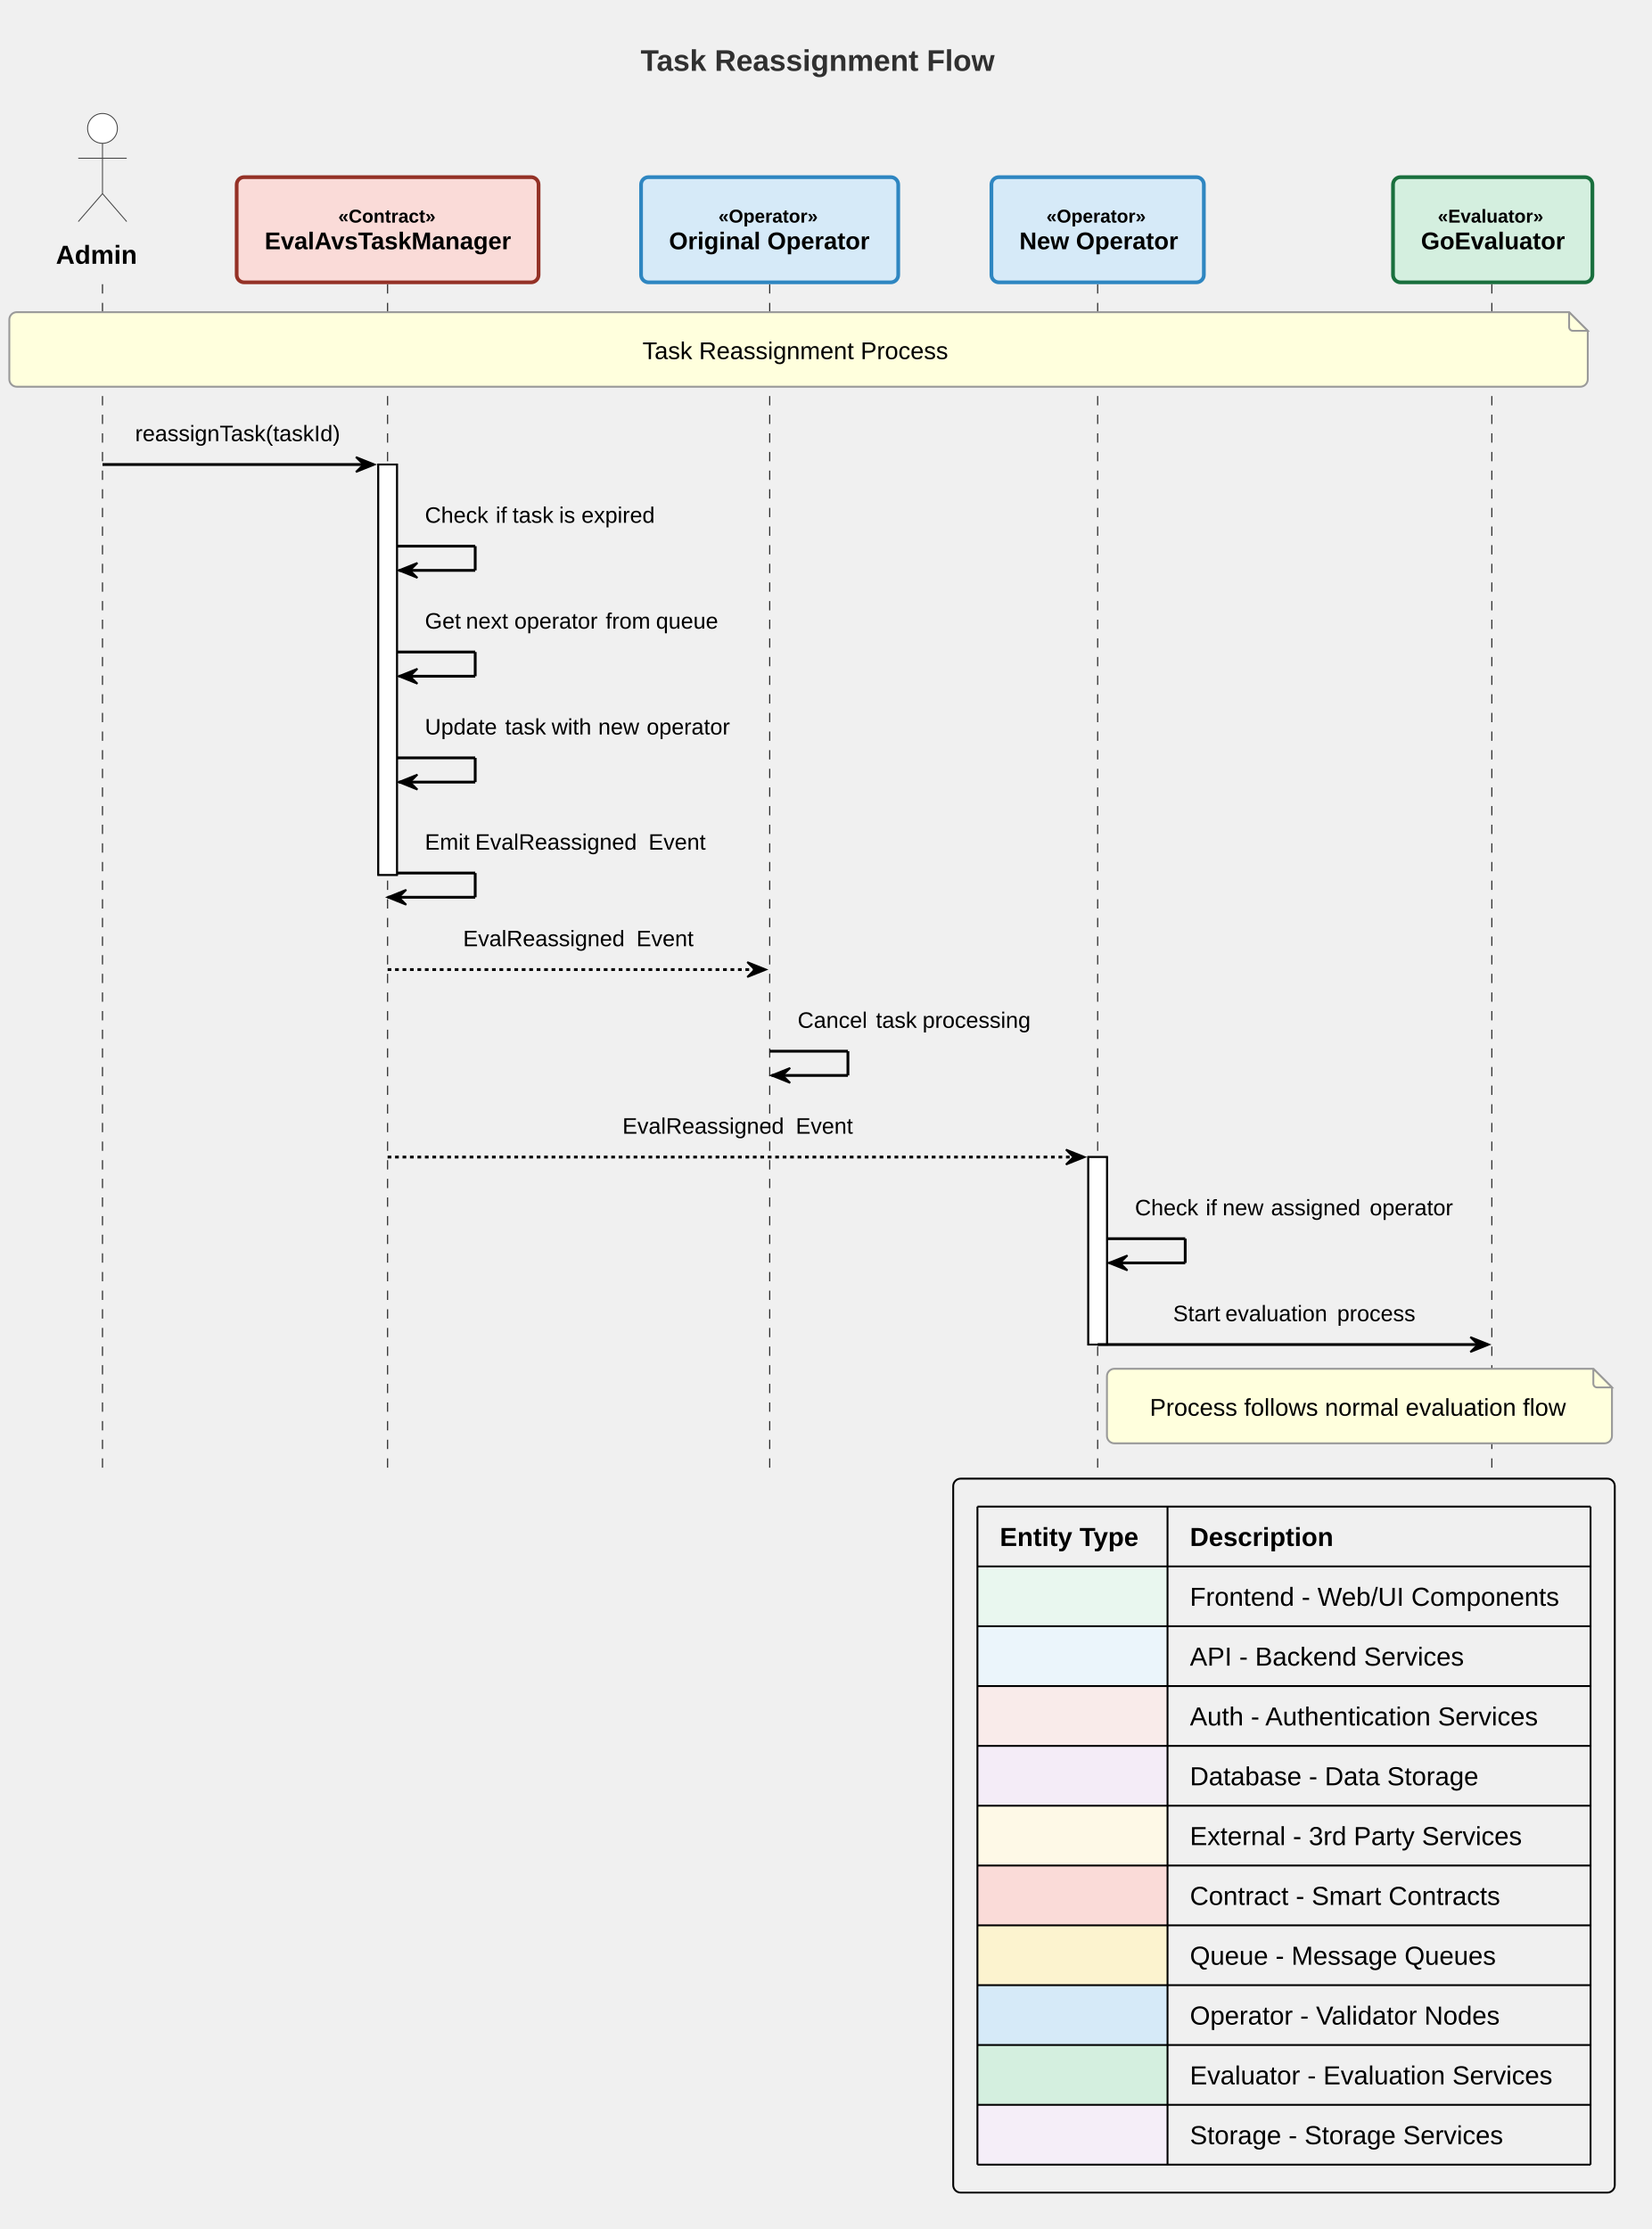
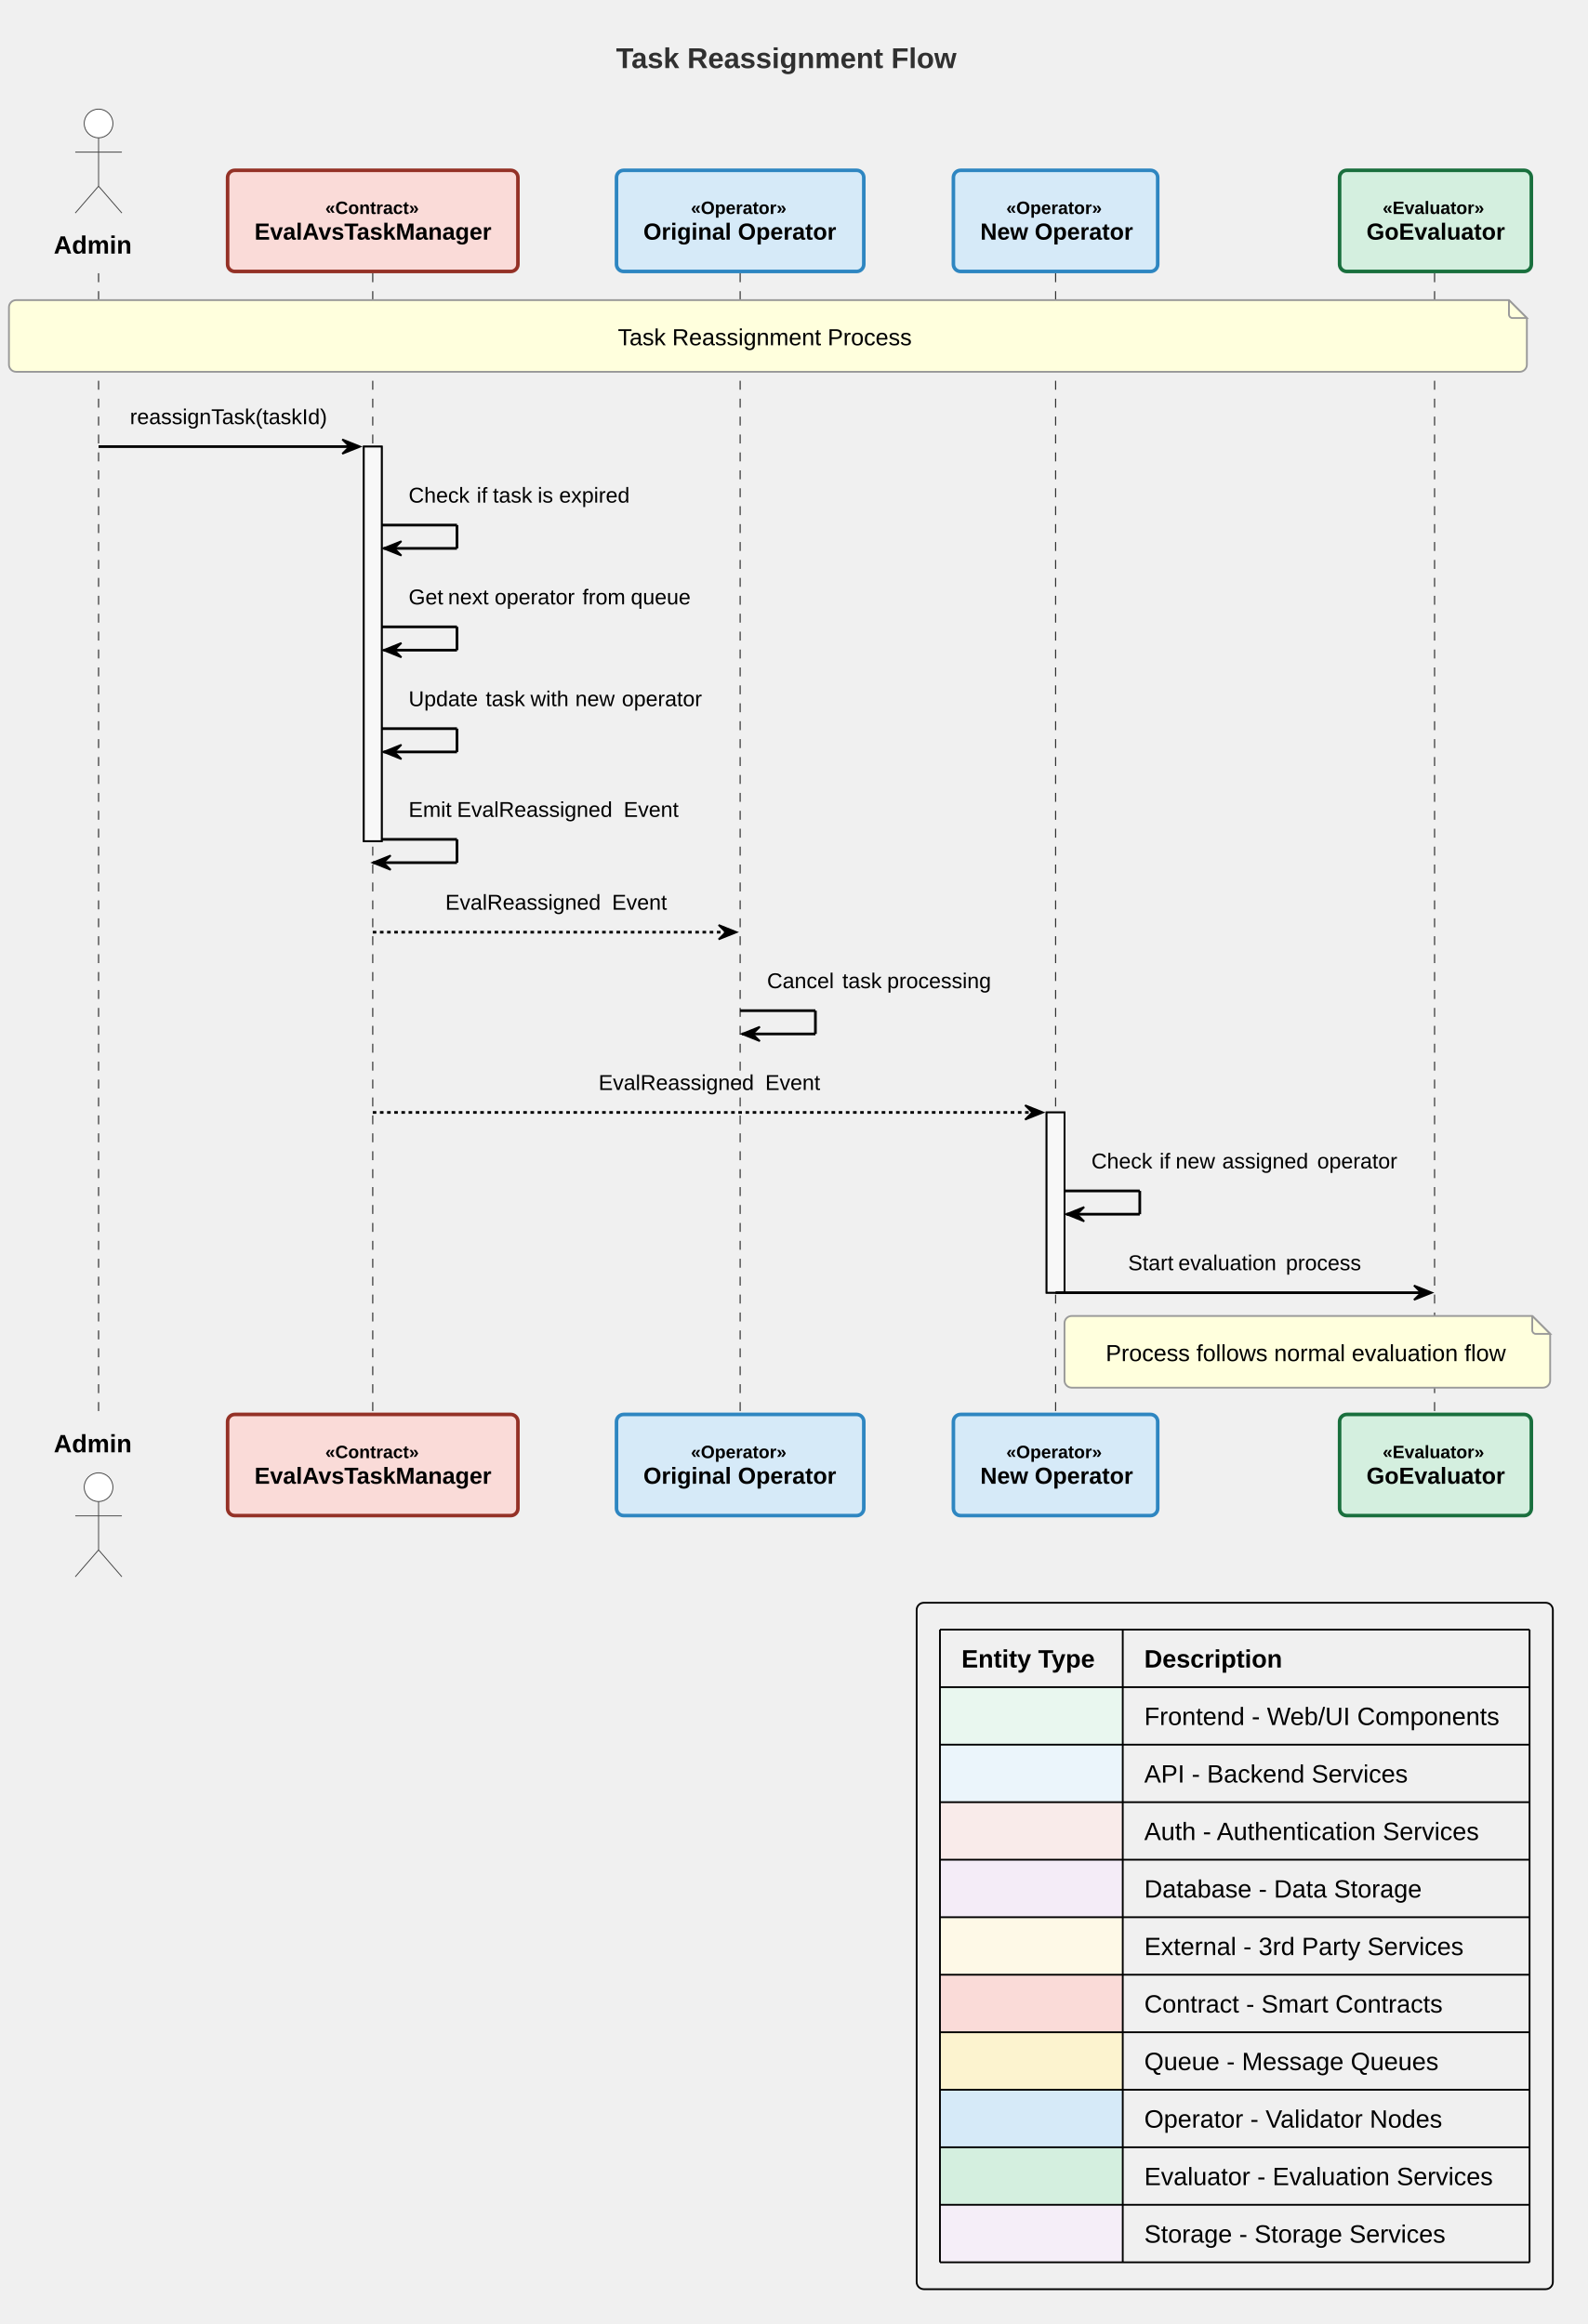
- <svg xmlns="http://www.w3.org/2000/svg" contentStyleType="text/css" height="1196px" preserveAspectRatio="none" style="width:886px;height:1196px;background:#FFFFFF;" version="1.1" viewBox="0 0 886 1196" width="886px" zoomAndPan="magnify">
+ <svg xmlns="http://www.w3.org/2000/svg" contentStyleType="text/css" height="1297px" preserveAspectRatio="none" style="width:886px;height:1297px;background:#FFFFFF;" version="1.1" viewBox="0 0 886 1297" width="886px" zoomAndPan="magnify">
  <defs />
  <g>
    <text fill="#303030" font-family="Arial" font-size="16" font-weight="bold" lengthAdjust="spacing" textLength="191" x="343.75" y="38.008">Task Reassignment Flow</text>
-     <rect fill="#FFFFFF" height="220.195" style="stroke:#000000;stroke-width:1.0;" width="10" x="203" y="249.245" />
-     <rect fill="#FFFFFF" height="100.598" style="stroke:#000000;stroke-width:1.0;" width="10" x="584" y="620.836" />
+     <rect fill="#F8F8F8" height="220.195" style="stroke:#000000;stroke-width:1.0;" width="10" x="203" y="249.245" />
+     <rect fill="#F8F8F8" height="100.598" style="stroke:#000000;stroke-width:1.0;" width="10" x="584" y="620.836" />
    <line style="stroke:#000000;stroke-width:0.5;stroke-dasharray:5.0,5.0;" x1="55" x2="55" y1="152.497" y2="790.383" />
    <line style="stroke:#000000;stroke-width:0.5;stroke-dasharray:5.0,5.0;" x1="208" x2="208" y1="152.497" y2="790.383" />
    <line style="stroke:#000000;stroke-width:0.5;stroke-dasharray:5.0,5.0;" x1="413" x2="413" y1="152.497" y2="790.383" />
    <line style="stroke:#000000;stroke-width:0.5;stroke-dasharray:5.0,5.0;" x1="589" x2="589" y1="152.497" y2="790.383" />
    <line style="stroke:#000000;stroke-width:0.5;stroke-dasharray:5.0,5.0;" x1="800.5" x2="800.5" y1="152.497" y2="790.383" />
    <text fill="#000000" font-family="Arial" font-size="14" font-weight="bold" lengthAdjust="spacing" textLength="44" x="30" y="141.53">Admin</text>
    <ellipse cx="55" cy="68.898" fill="#FFFFFF" rx="8" ry="8" style="stroke:#454545;stroke-width:0.5;" />
    <path d="M55,76.898 L55,103.898 M42,84.898 L68,84.898 M55,103.898 L42,118.898 M55,103.898 L68,118.898 " fill="none" style="stroke:#454545;stroke-width:0.5;" />
+     <text fill="#000000" font-family="Arial" font-size="14" font-weight="bold" lengthAdjust="spacing" textLength="44" x="30" y="810.515">Admin</text>
+     <ellipse cx="55" cy="829.981" fill="#FFFFFF" rx="8" ry="8" style="stroke:#454545;stroke-width:0.5;" />
+     <path d="M55,837.981 L55,864.981 M42,845.981 L68,845.981 M55,864.981 L42,879.981 M55,864.981 L68,879.981 " fill="none" style="stroke:#454545;stroke-width:0.5;" />
    <rect fill="#FADBD8" height="56.448" rx="4" ry="4" style="stroke:#943126;stroke-width:2.0;" width="162" x="127" y="95.049" />
    <text fill="#000000" font-family="Arial" font-size="10" font-weight="bold" lengthAdjust="spacing" textLength="53" x="181.5" y="119.429">«Contract»</text>
    <text fill="#000000" font-family="Arial" font-size="13" font-weight="bold" lengthAdjust="spacing" textLength="132" x="142" y="133.742">EvalAvsTaskManager</text>
+     <rect fill="#FADBD8" height="56.448" rx="4" ry="4" style="stroke:#943126;stroke-width:2.0;" width="162" x="127" y="789.383" />
+     <text fill="#000000" font-family="Arial" font-size="10" font-weight="bold" lengthAdjust="spacing" textLength="53" x="181.5" y="813.763">«Contract»</text>
+     <text fill="#000000" font-family="Arial" font-size="13" font-weight="bold" lengthAdjust="spacing" textLength="132" x="142" y="828.076">EvalAvsTaskManager</text>
    <rect fill="#D6EAF8" height="56.448" rx="4" ry="4" style="stroke:#2E86C1;stroke-width:2.0;" width="138" x="344" y="95.049" />
    <text fill="#000000" font-family="Arial" font-size="10" font-weight="bold" lengthAdjust="spacing" textLength="55" x="385.5" y="119.429">«Operator»</text>
    <text fill="#000000" font-family="Arial" font-size="13" font-weight="bold" lengthAdjust="spacing" textLength="108" x="359" y="133.742">Original Operator</text>
+     <rect fill="#D6EAF8" height="56.448" rx="4" ry="4" style="stroke:#2E86C1;stroke-width:2.0;" width="138" x="344" y="789.383" />
+     <text fill="#000000" font-family="Arial" font-size="10" font-weight="bold" lengthAdjust="spacing" textLength="55" x="385.5" y="813.763">«Operator»</text>
+     <text fill="#000000" font-family="Arial" font-size="13" font-weight="bold" lengthAdjust="spacing" textLength="108" x="359" y="828.076">Original Operator</text>
    <rect fill="#D6EAF8" height="56.448" rx="4" ry="4" style="stroke:#2E86C1;stroke-width:2.0;" width="114" x="532" y="95.049" />
    <text fill="#000000" font-family="Arial" font-size="10" font-weight="bold" lengthAdjust="spacing" textLength="55" x="561.5" y="119.429">«Operator»</text>
    <text fill="#000000" font-family="Arial" font-size="13" font-weight="bold" lengthAdjust="spacing" textLength="84" x="547" y="133.742">New Operator</text>
+     <rect fill="#D6EAF8" height="56.448" rx="4" ry="4" style="stroke:#2E86C1;stroke-width:2.0;" width="114" x="532" y="789.383" />
+     <text fill="#000000" font-family="Arial" font-size="10" font-weight="bold" lengthAdjust="spacing" textLength="55" x="561.5" y="813.763">«Operator»</text>
+     <text fill="#000000" font-family="Arial" font-size="13" font-weight="bold" lengthAdjust="spacing" textLength="84" x="547" y="828.076">New Operator</text>
    <rect fill="#D4EFDF" height="56.448" rx="4" ry="4" style="stroke:#196F3D;stroke-width:2.0;" width="107" x="747.5" y="95.049" />
    <text fill="#000000" font-family="Arial" font-size="10" font-weight="bold" lengthAdjust="spacing" textLength="59" x="771.5" y="119.429">«Evaluator»</text>
    <text fill="#000000" font-family="Arial" font-size="13" font-weight="bold" lengthAdjust="spacing" textLength="77" x="762.5" y="133.742">GoEvaluator</text>
-     <rect fill="#FFFFFF" height="220.195" style="stroke:#000000;stroke-width:1.0;" width="10" x="203" y="249.245" />
-     <rect fill="#FFFFFF" height="100.598" style="stroke:#000000;stroke-width:1.0;" width="10" x="584" y="620.836" />
+     <rect fill="#D4EFDF" height="56.448" rx="4" ry="4" style="stroke:#196F3D;stroke-width:2.0;" width="107" x="747.5" y="789.383" />
+     <text fill="#000000" font-family="Arial" font-size="10" font-weight="bold" lengthAdjust="spacing" textLength="59" x="771.5" y="813.763">«Evaluator»</text>
+     <text fill="#000000" font-family="Arial" font-size="13" font-weight="bold" lengthAdjust="spacing" textLength="77" x="762.5" y="828.076">GoEvaluator</text>
+     <rect fill="#F8F8F8" height="220.195" style="stroke:#000000;stroke-width:1.0;" width="10" x="203" y="249.245" />
+     <rect fill="#F8F8F8" height="100.598" style="stroke:#000000;stroke-width:1.0;" width="10" x="584" y="620.836" />
    <path d="M5,171.497 L5,203.497 A4,4 0 0 0 9,207.497 L848,207.497 A4,4 0 0 0 852,203.497 L852,177.497 L842,167.497 L9,167.497 A4,4 0 0 0 5,171.497 " fill="#FFFFDD" style="stroke:#999999;stroke-width:1.0;" />
    <path d="M842,167.497 L842,175.497 A2,2 0 0 0 844,177.497 L852,177.497 L842,167.497 " fill="#FFFFDD" style="stroke:#999999;stroke-width:1.0;" />
    <text fill="#000000" font-family="Arial" font-size="13" lengthAdjust="spacing" textLength="168" x="344.75" y="192.691">Task Reassignment Process</text>
    <polygon fill="#000000" points="191,245.245,201,249.245,191,253.245,195,249.245" style="stroke:#000000;stroke-width:1.0;" />
    <line style="stroke:#000000;stroke-width:1.5;" x1="55" x2="197" y1="249.245" y2="249.245" />
    <text fill="#000000" font-family="Arial" font-size="12" lengthAdjust="spacing" textLength="113" x="72.5" y="236.702">reassignTask(taskId)</text>
    <line style="stroke:#000000;stroke-width:1.5;" x1="213" x2="255" y1="293.043" y2="293.043" />
    <line style="stroke:#000000;stroke-width:1.5;" x1="255" x2="255" y1="293.043" y2="306.043" />
    <line style="stroke:#000000;stroke-width:1.5;" x1="214" x2="255" y1="306.043" y2="306.043" />
    <polygon fill="#000000" points="224,302.043,214,306.043,224,310.043,220,306.043" style="stroke:#000000;stroke-width:1.0;" />
    <text fill="#000000" font-family="Arial" font-size="12" lengthAdjust="spacing" textLength="35" x="228" y="280.5">Check</text>
    <text fill="#000000" font-family="Arial" font-size="12" lengthAdjust="spacing" textLength="3" x="263" y="280.5"> </text>
    <text fill="#000000" font-family="Arial" font-size="12" lengthAdjust="spacing" textLength="6" x="266" y="280.5">if</text>
    <text fill="#000000" font-family="Arial" font-size="12" lengthAdjust="spacing" textLength="3" x="272" y="280.5"> </text>
    <text fill="#000000" font-family="Arial" font-size="12" lengthAdjust="spacing" textLength="22" x="275" y="280.5">task</text>
    <text fill="#000000" font-family="Arial" font-size="12" lengthAdjust="spacing" textLength="3" x="297" y="280.5"> </text>
    <text fill="#000000" font-family="Arial" font-size="12" lengthAdjust="spacing" textLength="9" x="300" y="280.5">is</text>
    <text fill="#000000" font-family="Arial" font-size="12" lengthAdjust="spacing" textLength="3" x="309" y="280.5"> </text>
    <text fill="#000000" font-family="Arial" font-size="12" lengthAdjust="spacing" textLength="41" x="312" y="280.5">expired</text>
    <line style="stroke:#000000;stroke-width:1.5;" x1="213" x2="255" y1="349.842" y2="349.842" />
    <line style="stroke:#000000;stroke-width:1.5;" x1="255" x2="255" y1="349.842" y2="362.842" />
    <line style="stroke:#000000;stroke-width:1.5;" x1="214" x2="255" y1="362.842" y2="362.842" />
    <polygon fill="#000000" points="224,358.842,214,362.842,224,366.842,220,362.842" style="stroke:#000000;stroke-width:1.0;" />
    <text fill="#000000" font-family="Arial" font-size="12" lengthAdjust="spacing" textLength="19" x="228" y="337.299">Get</text>
    <text fill="#000000" font-family="Arial" font-size="12" lengthAdjust="spacing" textLength="3" x="247" y="337.299"> </text>
    <text fill="#000000" font-family="Arial" font-size="12" lengthAdjust="spacing" textLength="23" x="250" y="337.299">next</text>
    <text fill="#000000" font-family="Arial" font-size="12" lengthAdjust="spacing" textLength="3" x="273" y="337.299"> </text>
    <text fill="#000000" font-family="Arial" font-size="12" lengthAdjust="spacing" textLength="46" x="276" y="337.299">operator</text>
    <text fill="#000000" font-family="Arial" font-size="12" lengthAdjust="spacing" textLength="3" x="322" y="337.299"> </text>
    <text fill="#000000" font-family="Arial" font-size="12" lengthAdjust="spacing" textLength="24" x="325" y="337.299">from</text>
    <text fill="#000000" font-family="Arial" font-size="12" lengthAdjust="spacing" textLength="3" x="349" y="337.299"> </text>
    <text fill="#000000" font-family="Arial" font-size="12" lengthAdjust="spacing" textLength="35" x="352" y="337.299">queue</text>
    <line style="stroke:#000000;stroke-width:1.5;" x1="213" x2="255" y1="406.641" y2="406.641" />
    <line style="stroke:#000000;stroke-width:1.5;" x1="255" x2="255" y1="406.641" y2="419.641" />
    <line style="stroke:#000000;stroke-width:1.5;" x1="214" x2="255" y1="419.641" y2="419.641" />
    <polygon fill="#000000" points="224,415.641,214,419.641,224,423.641,220,419.641" style="stroke:#000000;stroke-width:1.0;" />
    <text fill="#000000" font-family="Arial" font-size="12" lengthAdjust="spacing" textLength="40" x="228" y="394.098">Update</text>
    <text fill="#000000" font-family="Arial" font-size="12" lengthAdjust="spacing" textLength="3" x="268" y="394.098"> </text>
    <text fill="#000000" font-family="Arial" font-size="12" lengthAdjust="spacing" textLength="22" x="271" y="394.098">task</text>
    <text fill="#000000" font-family="Arial" font-size="12" lengthAdjust="spacing" textLength="3" x="293" y="394.098"> </text>
    <text fill="#000000" font-family="Arial" font-size="12" lengthAdjust="spacing" textLength="22" x="296" y="394.098">with</text>
    <text fill="#000000" font-family="Arial" font-size="12" lengthAdjust="spacing" textLength="3" x="318" y="394.098"> </text>
    <text fill="#000000" font-family="Arial" font-size="12" lengthAdjust="spacing" textLength="23" x="321" y="394.098">new</text>
    <text fill="#000000" font-family="Arial" font-size="12" lengthAdjust="spacing" textLength="3" x="344" y="394.098"> </text>
    <text fill="#000000" font-family="Arial" font-size="12" lengthAdjust="spacing" textLength="46" x="347" y="394.098">operator</text>
    <line style="stroke:#000000;stroke-width:1.5;" x1="213" x2="255" y1="468.44" y2="468.44" />
    <line style="stroke:#000000;stroke-width:1.5;" x1="255" x2="255" y1="468.44" y2="481.44" />
    <line style="stroke:#000000;stroke-width:1.5;" x1="208" x2="255" y1="481.44" y2="481.44" />
    <polygon fill="#000000" points="218,477.44,208,481.44,218,485.44,214,481.44" style="stroke:#000000;stroke-width:1.0;" />
    <text fill="#000000" font-family="Arial" font-size="12" lengthAdjust="spacing" textLength="24" x="228" y="455.897">Emit</text>
    <text fill="#000000" font-family="Arial" font-size="12" lengthAdjust="spacing" textLength="3" x="252" y="455.897"> </text>
    <text fill="#000000" font-family="Arial" font-size="12" lengthAdjust="spacing" textLength="90" x="255" y="455.897">EvalReassigned</text>
    <text fill="#000000" font-family="Arial" font-size="12" lengthAdjust="spacing" textLength="3" x="345" y="455.897"> </text>
    <text fill="#000000" font-family="Arial" font-size="12" lengthAdjust="spacing" textLength="31" x="348" y="455.897">Event</text>
    <polygon fill="#000000" points="401,516.239,411,520.239,401,524.239,405,520.239" style="stroke:#000000;stroke-width:1.0;" />
    <line style="stroke:#000000;stroke-width:1.5;stroke-dasharray:2.0,2.0;" x1="208" x2="407" y1="520.239" y2="520.239" />
    <text fill="#000000" font-family="Arial" font-size="12" lengthAdjust="spacing" textLength="90" x="248.5" y="507.696">EvalReassigned</text>
    <text fill="#000000" font-family="Arial" font-size="12" lengthAdjust="spacing" textLength="3" x="338.5" y="507.696"> </text>
    <text fill="#000000" font-family="Arial" font-size="12" lengthAdjust="spacing" textLength="31" x="341.5" y="507.696">Event</text>
    <line style="stroke:#000000;stroke-width:1.5;" x1="413" x2="455" y1="564.038" y2="564.038" />
    <line style="stroke:#000000;stroke-width:1.5;" x1="455" x2="455" y1="564.038" y2="577.038" />
    <line style="stroke:#000000;stroke-width:1.5;" x1="414" x2="455" y1="577.038" y2="577.038" />
    <polygon fill="#000000" points="424,573.038,414,577.038,424,581.038,420,577.038" style="stroke:#000000;stroke-width:1.0;" />
    <text fill="#000000" font-family="Arial" font-size="12" lengthAdjust="spacing" textLength="39" x="428" y="551.495">Cancel</text>
    <text fill="#000000" font-family="Arial" font-size="12" lengthAdjust="spacing" textLength="3" x="467" y="551.495"> </text>
    <text fill="#000000" font-family="Arial" font-size="12" lengthAdjust="spacing" textLength="22" x="470" y="551.495">task</text>
    <text fill="#000000" font-family="Arial" font-size="12" lengthAdjust="spacing" textLength="3" x="492" y="551.495"> </text>
    <text fill="#000000" font-family="Arial" font-size="12" lengthAdjust="spacing" textLength="60" x="495" y="551.495">processing</text>
    <polygon fill="#000000" points="572,616.836,582,620.836,572,624.836,576,620.836" style="stroke:#000000;stroke-width:1.0;" />
    <line style="stroke:#000000;stroke-width:1.5;stroke-dasharray:2.0,2.0;" x1="208" x2="578" y1="620.836" y2="620.836" />
    <text fill="#000000" font-family="Arial" font-size="12" lengthAdjust="spacing" textLength="90" x="334" y="608.293">EvalReassigned</text>
    <text fill="#000000" font-family="Arial" font-size="12" lengthAdjust="spacing" textLength="3" x="424" y="608.293"> </text>
    <text fill="#000000" font-family="Arial" font-size="12" lengthAdjust="spacing" textLength="31" x="427" y="608.293">Event</text>
    <line style="stroke:#000000;stroke-width:1.5;" x1="594" x2="636" y1="664.635" y2="664.635" />
    <line style="stroke:#000000;stroke-width:1.5;" x1="636" x2="636" y1="664.635" y2="677.635" />
    <line style="stroke:#000000;stroke-width:1.5;" x1="595" x2="636" y1="677.635" y2="677.635" />
    <polygon fill="#000000" points="605,673.635,595,677.635,605,681.635,601,677.635" style="stroke:#000000;stroke-width:1.0;" />
    <text fill="#000000" font-family="Arial" font-size="12" lengthAdjust="spacing" textLength="35" x="609" y="652.092">Check</text>
    <text fill="#000000" font-family="Arial" font-size="12" lengthAdjust="spacing" textLength="3" x="644" y="652.092"> </text>
    <text fill="#000000" font-family="Arial" font-size="12" lengthAdjust="spacing" textLength="6" x="647" y="652.092">if</text>
    <text fill="#000000" font-family="Arial" font-size="12" lengthAdjust="spacing" textLength="3" x="653" y="652.092"> </text>
    <text fill="#000000" font-family="Arial" font-size="12" lengthAdjust="spacing" textLength="23" x="656" y="652.092">new</text>
    <text fill="#000000" font-family="Arial" font-size="12" lengthAdjust="spacing" textLength="3" x="679" y="652.092"> </text>
    <text fill="#000000" font-family="Arial" font-size="12" lengthAdjust="spacing" textLength="50" x="682" y="652.092">assigned</text>
    <text fill="#000000" font-family="Arial" font-size="12" lengthAdjust="spacing" textLength="3" x="732" y="652.092"> </text>
    <text fill="#000000" font-family="Arial" font-size="12" lengthAdjust="spacing" textLength="46" x="735" y="652.092">operator</text>
    <polygon fill="#000000" points="789,717.434,799,721.434,789,725.434,793,721.434" style="stroke:#000000;stroke-width:1.0;" />
    <line style="stroke:#000000;stroke-width:1.5;" x1="589" x2="795" y1="721.434" y2="721.434" />
    <text fill="#000000" font-family="Arial" font-size="12" lengthAdjust="spacing" textLength="25" x="629.5" y="708.891">Start</text>
    <text fill="#000000" font-family="Arial" font-size="12" lengthAdjust="spacing" textLength="3" x="654.5" y="708.891"> </text>
    <text fill="#000000" font-family="Arial" font-size="12" lengthAdjust="spacing" textLength="57" x="657.5" y="708.891">evaluation</text>
    <text fill="#000000" font-family="Arial" font-size="12" lengthAdjust="spacing" textLength="3" x="714.5" y="708.891"> </text>
    <text fill="#000000" font-family="Arial" font-size="12" lengthAdjust="spacing" textLength="43" x="717.5" y="708.891">process</text>
    <path d="M594,738.434 L594,770.434 A4,4 0 0 0 598,774.434 L861,774.434 A4,4 0 0 0 865,770.434 L865,744.434 L855,734.434 L598,734.434 A4,4 0 0 0 594,738.434 " fill="#FFFFDD" style="stroke:#999999;stroke-width:1.0;" />
    <path d="M855,734.434 L855,742.434 A2,2 0 0 0 857,744.434 L865,744.434 L855,734.434 " fill="#FFFFDD" style="stroke:#999999;stroke-width:1.0;" />
    <text fill="#000000" font-family="Arial" font-size="13" lengthAdjust="spacing" textLength="225" x="617" y="759.628">Process follows normal evaluation flow</text>
-     <rect fill="none" height="383.085" id="_legend" rx="4" ry="4" style="stroke:#000000;stroke-width:1.0;" width="355" x="511.5" y="793.383" />
-     <text fill="#000000" font-family="Arial" font-size="14" font-weight="bold" lengthAdjust="spacing" textLength="78" x="536.5" y="829.515">Entity Type</text>
-     <text fill="#000000" font-family="Arial" font-size="14" font-weight="bold" lengthAdjust="spacing" textLength="79" x="638.5" y="829.515">Description</text>
-     <rect fill="#E9F7EF" height="32.099" style="stroke:none;stroke-width:1.0;" width="102" x="524.5" y="840.481" />
-     <text fill="#000000" font-family="Arial" font-size="14" lengthAdjust="spacing" textLength="4" x="532.5" y="861.613"> </text>
-     <text fill="#000000" font-family="Arial" font-size="14" lengthAdjust="spacing" textLength="203" x="638.5" y="861.613">Frontend - Web/UI Components</text>
-     <rect fill="#EBF5FB" height="32.099" style="stroke:none;stroke-width:1.0;" width="102" x="524.5" y="872.58" />
-     <text fill="#000000" font-family="Arial" font-size="14" lengthAdjust="spacing" textLength="4" x="532.5" y="893.712"> </text>
-     <text fill="#000000" font-family="Arial" font-size="14" lengthAdjust="spacing" textLength="148" x="638.5" y="893.712">API - Backend Services</text>
-     <rect fill="#F9EBEA" height="32.099" style="stroke:none;stroke-width:1.0;" width="102" x="524.5" y="904.679" />
-     <text fill="#000000" font-family="Arial" font-size="14" lengthAdjust="spacing" textLength="4" x="532.5" y="925.811"> </text>
-     <text fill="#000000" font-family="Arial" font-size="14" lengthAdjust="spacing" textLength="190" x="638.5" y="925.811">Auth - Authentication Services</text>
-     <rect fill="#F4ECF7" height="32.099" style="stroke:none;stroke-width:1.0;" width="102" x="524.5" y="936.777" />
-     <text fill="#000000" font-family="Arial" font-size="14" lengthAdjust="spacing" textLength="4" x="532.5" y="957.909"> </text>
-     <text fill="#000000" font-family="Arial" font-size="14" lengthAdjust="spacing" textLength="158" x="638.5" y="957.909">Database - Data Storage</text>
-     <rect fill="#FEF9E7" height="32.099" style="stroke:none;stroke-width:1.0;" width="102" x="524.5" y="968.876" />
-     <text fill="#000000" font-family="Arial" font-size="14" lengthAdjust="spacing" textLength="4" x="532.5" y="990.008"> </text>
-     <text fill="#000000" font-family="Arial" font-size="14" lengthAdjust="spacing" textLength="181" x="638.5" y="990.008">External - 3rd Party Services</text>
-     <rect fill="#FADBD8" height="32.099" style="stroke:none;stroke-width:1.0;" width="102" x="524.5" y="1000.975" />
-     <text fill="#000000" font-family="Arial" font-size="14" lengthAdjust="spacing" textLength="4" x="532.5" y="1022.106"> </text>
-     <text fill="#000000" font-family="Arial" font-size="14" lengthAdjust="spacing" textLength="170" x="638.5" y="1022.106">Contract - Smart Contracts</text>
-     <rect fill="#FCF3CF" height="32.099" style="stroke:none;stroke-width:1.0;" width="102" x="524.5" y="1033.073" />
-     <text fill="#000000" font-family="Arial" font-size="14" lengthAdjust="spacing" textLength="4" x="532.5" y="1054.205"> </text>
-     <text fill="#000000" font-family="Arial" font-size="14" lengthAdjust="spacing" textLength="168" x="638.5" y="1054.205">Queue - Message Queues</text>
-     <rect fill="#D6EAF8" height="32.099" style="stroke:none;stroke-width:1.0;" width="102" x="524.5" y="1065.172" />
-     <text fill="#000000" font-family="Arial" font-size="14" lengthAdjust="spacing" textLength="4" x="532.5" y="1086.304"> </text>
-     <text fill="#000000" font-family="Arial" font-size="14" lengthAdjust="spacing" textLength="171" x="638.5" y="1086.304">Operator - Validator Nodes</text>
-     <rect fill="#D4EFDF" height="32.099" style="stroke:none;stroke-width:1.0;" width="102" x="524.5" y="1097.271" />
-     <text fill="#000000" font-family="Arial" font-size="14" lengthAdjust="spacing" textLength="4" x="532.5" y="1118.402"> </text>
-     <text fill="#000000" font-family="Arial" font-size="14" lengthAdjust="spacing" textLength="197" x="638.5" y="1118.402">Evaluator - Evaluation Services</text>
-     <rect fill="#F5EEF8" height="32.099" style="stroke:none;stroke-width:1.0;" width="102" x="524.5" y="1129.369" />
-     <text fill="#000000" font-family="Arial" font-size="14" lengthAdjust="spacing" textLength="4" x="532.5" y="1150.501"> </text>
-     <text fill="#000000" font-family="Arial" font-size="14" lengthAdjust="spacing" textLength="171" x="638.5" y="1150.501">Storage - Storage Services</text>
-     <line style="stroke:#000000;stroke-width:1.0;" x1="524.5" x2="853.5" y1="808.383" y2="808.383" />
-     <line style="stroke:#000000;stroke-width:1.0;" x1="524.5" x2="853.5" y1="840.481" y2="840.481" />
-     <line style="stroke:#000000;stroke-width:1.0;" x1="524.5" x2="853.5" y1="872.58" y2="872.58" />
-     <line style="stroke:#000000;stroke-width:1.0;" x1="524.5" x2="853.5" y1="904.679" y2="904.679" />
-     <line style="stroke:#000000;stroke-width:1.0;" x1="524.5" x2="853.5" y1="936.777" y2="936.777" />
-     <line style="stroke:#000000;stroke-width:1.0;" x1="524.5" x2="853.5" y1="968.876" y2="968.876" />
-     <line style="stroke:#000000;stroke-width:1.0;" x1="524.5" x2="853.5" y1="1000.975" y2="1000.975" />
-     <line style="stroke:#000000;stroke-width:1.0;" x1="524.5" x2="853.5" y1="1033.073" y2="1033.073" />
-     <line style="stroke:#000000;stroke-width:1.0;" x1="524.5" x2="853.5" y1="1065.172" y2="1065.172" />
-     <line style="stroke:#000000;stroke-width:1.0;" x1="524.5" x2="853.5" y1="1097.271" y2="1097.271" />
-     <line style="stroke:#000000;stroke-width:1.0;" x1="524.5" x2="853.5" y1="1129.369" y2="1129.369" />
-     <line style="stroke:#000000;stroke-width:1.0;" x1="524.5" x2="853.5" y1="1161.468" y2="1161.468" />
-     <line style="stroke:#000000;stroke-width:1.0;" x1="524.5" x2="524.5" y1="808.383" y2="1161.468" />
-     <line style="stroke:#000000;stroke-width:1.0;" x1="626.5" x2="626.5" y1="808.383" y2="1161.468" />
-     <line style="stroke:#000000;stroke-width:1.0;" x1="853.5" x2="853.5" y1="808.383" y2="1161.468" />
+     <rect fill="none" height="383.085" id="_legend" rx="4" ry="4" style="stroke:#000000;stroke-width:1.0;" width="355" x="511.5" y="894.481" />
+     <text fill="#000000" font-family="Arial" font-size="14" font-weight="bold" lengthAdjust="spacing" textLength="78" x="536.5" y="930.613">Entity Type</text>
+     <text fill="#000000" font-family="Arial" font-size="14" font-weight="bold" lengthAdjust="spacing" textLength="79" x="638.5" y="930.613">Description</text>
+     <rect fill="#E9F7EF" height="32.099" style="stroke:none;stroke-width:1.0;" width="102" x="524.5" y="941.58" />
+     <text fill="#000000" font-family="Arial" font-size="14" lengthAdjust="spacing" textLength="4" x="532.5" y="962.712"> </text>
+     <text fill="#000000" font-family="Arial" font-size="14" lengthAdjust="spacing" textLength="203" x="638.5" y="962.712">Frontend - Web/UI Components</text>
+     <rect fill="#EBF5FB" height="32.099" style="stroke:none;stroke-width:1.0;" width="102" x="524.5" y="973.679" />
+     <text fill="#000000" font-family="Arial" font-size="14" lengthAdjust="spacing" textLength="4" x="532.5" y="994.811"> </text>
+     <text fill="#000000" font-family="Arial" font-size="14" lengthAdjust="spacing" textLength="148" x="638.5" y="994.811">API - Backend Services</text>
+     <rect fill="#F9EBEA" height="32.099" style="stroke:none;stroke-width:1.0;" width="102" x="524.5" y="1005.777" />
+     <text fill="#000000" font-family="Arial" font-size="14" lengthAdjust="spacing" textLength="4" x="532.5" y="1026.909"> </text>
+     <text fill="#000000" font-family="Arial" font-size="14" lengthAdjust="spacing" textLength="190" x="638.5" y="1026.909">Auth - Authentication Services</text>
+     <rect fill="#F4ECF7" height="32.099" style="stroke:none;stroke-width:1.0;" width="102" x="524.5" y="1037.876" />
+     <text fill="#000000" font-family="Arial" font-size="14" lengthAdjust="spacing" textLength="4" x="532.5" y="1059.008"> </text>
+     <text fill="#000000" font-family="Arial" font-size="14" lengthAdjust="spacing" textLength="158" x="638.5" y="1059.008">Database - Data Storage</text>
+     <rect fill="#FEF9E7" height="32.099" style="stroke:none;stroke-width:1.0;" width="102" x="524.5" y="1069.975" />
+     <text fill="#000000" font-family="Arial" font-size="14" lengthAdjust="spacing" textLength="4" x="532.5" y="1091.106"> </text>
+     <text fill="#000000" font-family="Arial" font-size="14" lengthAdjust="spacing" textLength="181" x="638.5" y="1091.106">External - 3rd Party Services</text>
+     <rect fill="#FADBD8" height="32.099" style="stroke:none;stroke-width:1.0;" width="102" x="524.5" y="1102.073" />
+     <text fill="#000000" font-family="Arial" font-size="14" lengthAdjust="spacing" textLength="4" x="532.5" y="1123.205"> </text>
+     <text fill="#000000" font-family="Arial" font-size="14" lengthAdjust="spacing" textLength="170" x="638.5" y="1123.205">Contract - Smart Contracts</text>
+     <rect fill="#FCF3CF" height="32.099" style="stroke:none;stroke-width:1.0;" width="102" x="524.5" y="1134.172" />
+     <text fill="#000000" font-family="Arial" font-size="14" lengthAdjust="spacing" textLength="4" x="532.5" y="1155.304"> </text>
+     <text fill="#000000" font-family="Arial" font-size="14" lengthAdjust="spacing" textLength="168" x="638.5" y="1155.304">Queue - Message Queues</text>
+     <rect fill="#D6EAF8" height="32.099" style="stroke:none;stroke-width:1.0;" width="102" x="524.5" y="1166.271" />
+     <text fill="#000000" font-family="Arial" font-size="14" lengthAdjust="spacing" textLength="4" x="532.5" y="1187.402"> </text>
+     <text fill="#000000" font-family="Arial" font-size="14" lengthAdjust="spacing" textLength="171" x="638.5" y="1187.402">Operator - Validator Nodes</text>
+     <rect fill="#D4EFDF" height="32.099" style="stroke:none;stroke-width:1.0;" width="102" x="524.5" y="1198.369" />
+     <text fill="#000000" font-family="Arial" font-size="14" lengthAdjust="spacing" textLength="4" x="532.5" y="1219.501"> </text>
+     <text fill="#000000" font-family="Arial" font-size="14" lengthAdjust="spacing" textLength="197" x="638.5" y="1219.501">Evaluator - Evaluation Services</text>
+     <rect fill="#F5EEF8" height="32.099" style="stroke:none;stroke-width:1.0;" width="102" x="524.5" y="1230.468" />
+     <text fill="#000000" font-family="Arial" font-size="14" lengthAdjust="spacing" textLength="4" x="532.5" y="1251.6"> </text>
+     <text fill="#000000" font-family="Arial" font-size="14" lengthAdjust="spacing" textLength="171" x="638.5" y="1251.6">Storage - Storage Services</text>
+     <line style="stroke:#000000;stroke-width:1.0;" x1="524.5" x2="853.5" y1="909.481" y2="909.481" />
+     <line style="stroke:#000000;stroke-width:1.0;" x1="524.5" x2="853.5" y1="941.58" y2="941.58" />
+     <line style="stroke:#000000;stroke-width:1.0;" x1="524.5" x2="853.5" y1="973.679" y2="973.679" />
+     <line style="stroke:#000000;stroke-width:1.0;" x1="524.5" x2="853.5" y1="1005.777" y2="1005.777" />
+     <line style="stroke:#000000;stroke-width:1.0;" x1="524.5" x2="853.5" y1="1037.876" y2="1037.876" />
+     <line style="stroke:#000000;stroke-width:1.0;" x1="524.5" x2="853.5" y1="1069.975" y2="1069.975" />
+     <line style="stroke:#000000;stroke-width:1.0;" x1="524.5" x2="853.5" y1="1102.073" y2="1102.073" />
+     <line style="stroke:#000000;stroke-width:1.0;" x1="524.5" x2="853.5" y1="1134.172" y2="1134.172" />
+     <line style="stroke:#000000;stroke-width:1.0;" x1="524.5" x2="853.5" y1="1166.271" y2="1166.271" />
+     <line style="stroke:#000000;stroke-width:1.0;" x1="524.5" x2="853.5" y1="1198.369" y2="1198.369" />
+     <line style="stroke:#000000;stroke-width:1.0;" x1="524.5" x2="853.5" y1="1230.468" y2="1230.468" />
+     <line style="stroke:#000000;stroke-width:1.0;" x1="524.5" x2="853.5" y1="1262.566" y2="1262.566" />
+     <line style="stroke:#000000;stroke-width:1.0;" x1="524.5" x2="524.5" y1="909.481" y2="1262.566" />
+     <line style="stroke:#000000;stroke-width:1.0;" x1="626.5" x2="626.5" y1="909.481" y2="1262.566" />
+     <line style="stroke:#000000;stroke-width:1.0;" x1="853.5" x2="853.5" y1="909.481" y2="1262.566" />
  </g>
</svg>
